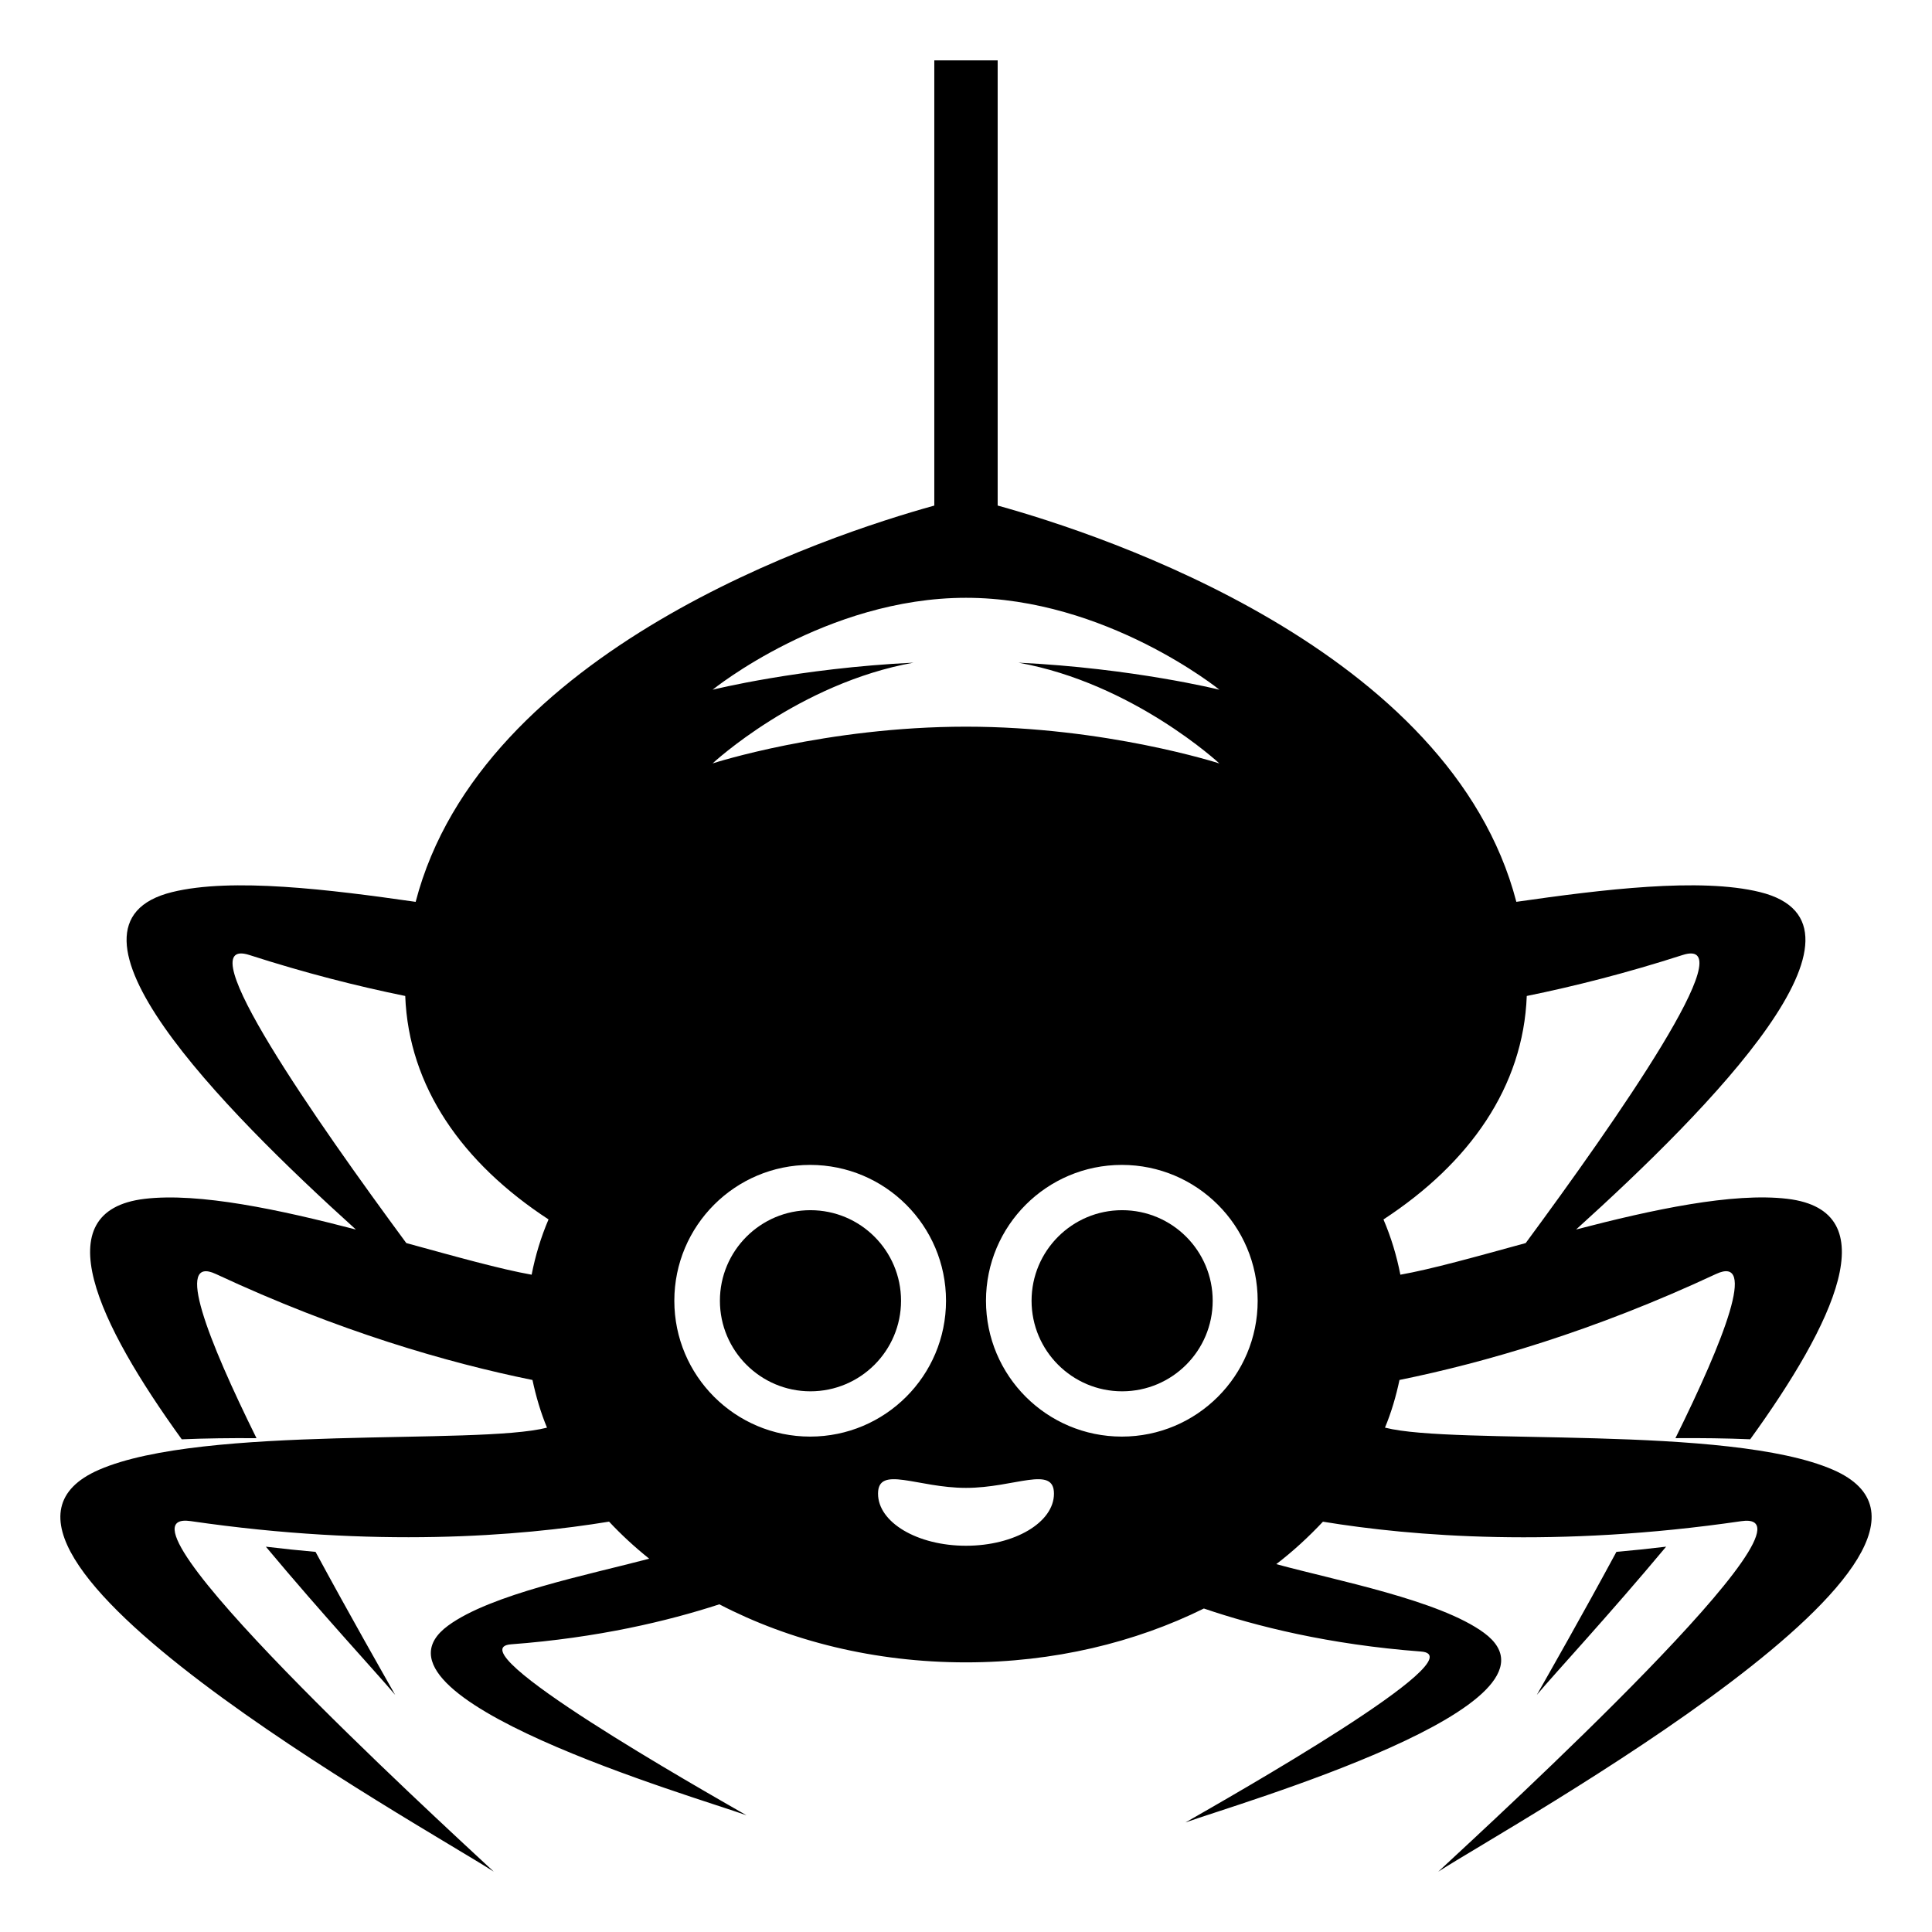
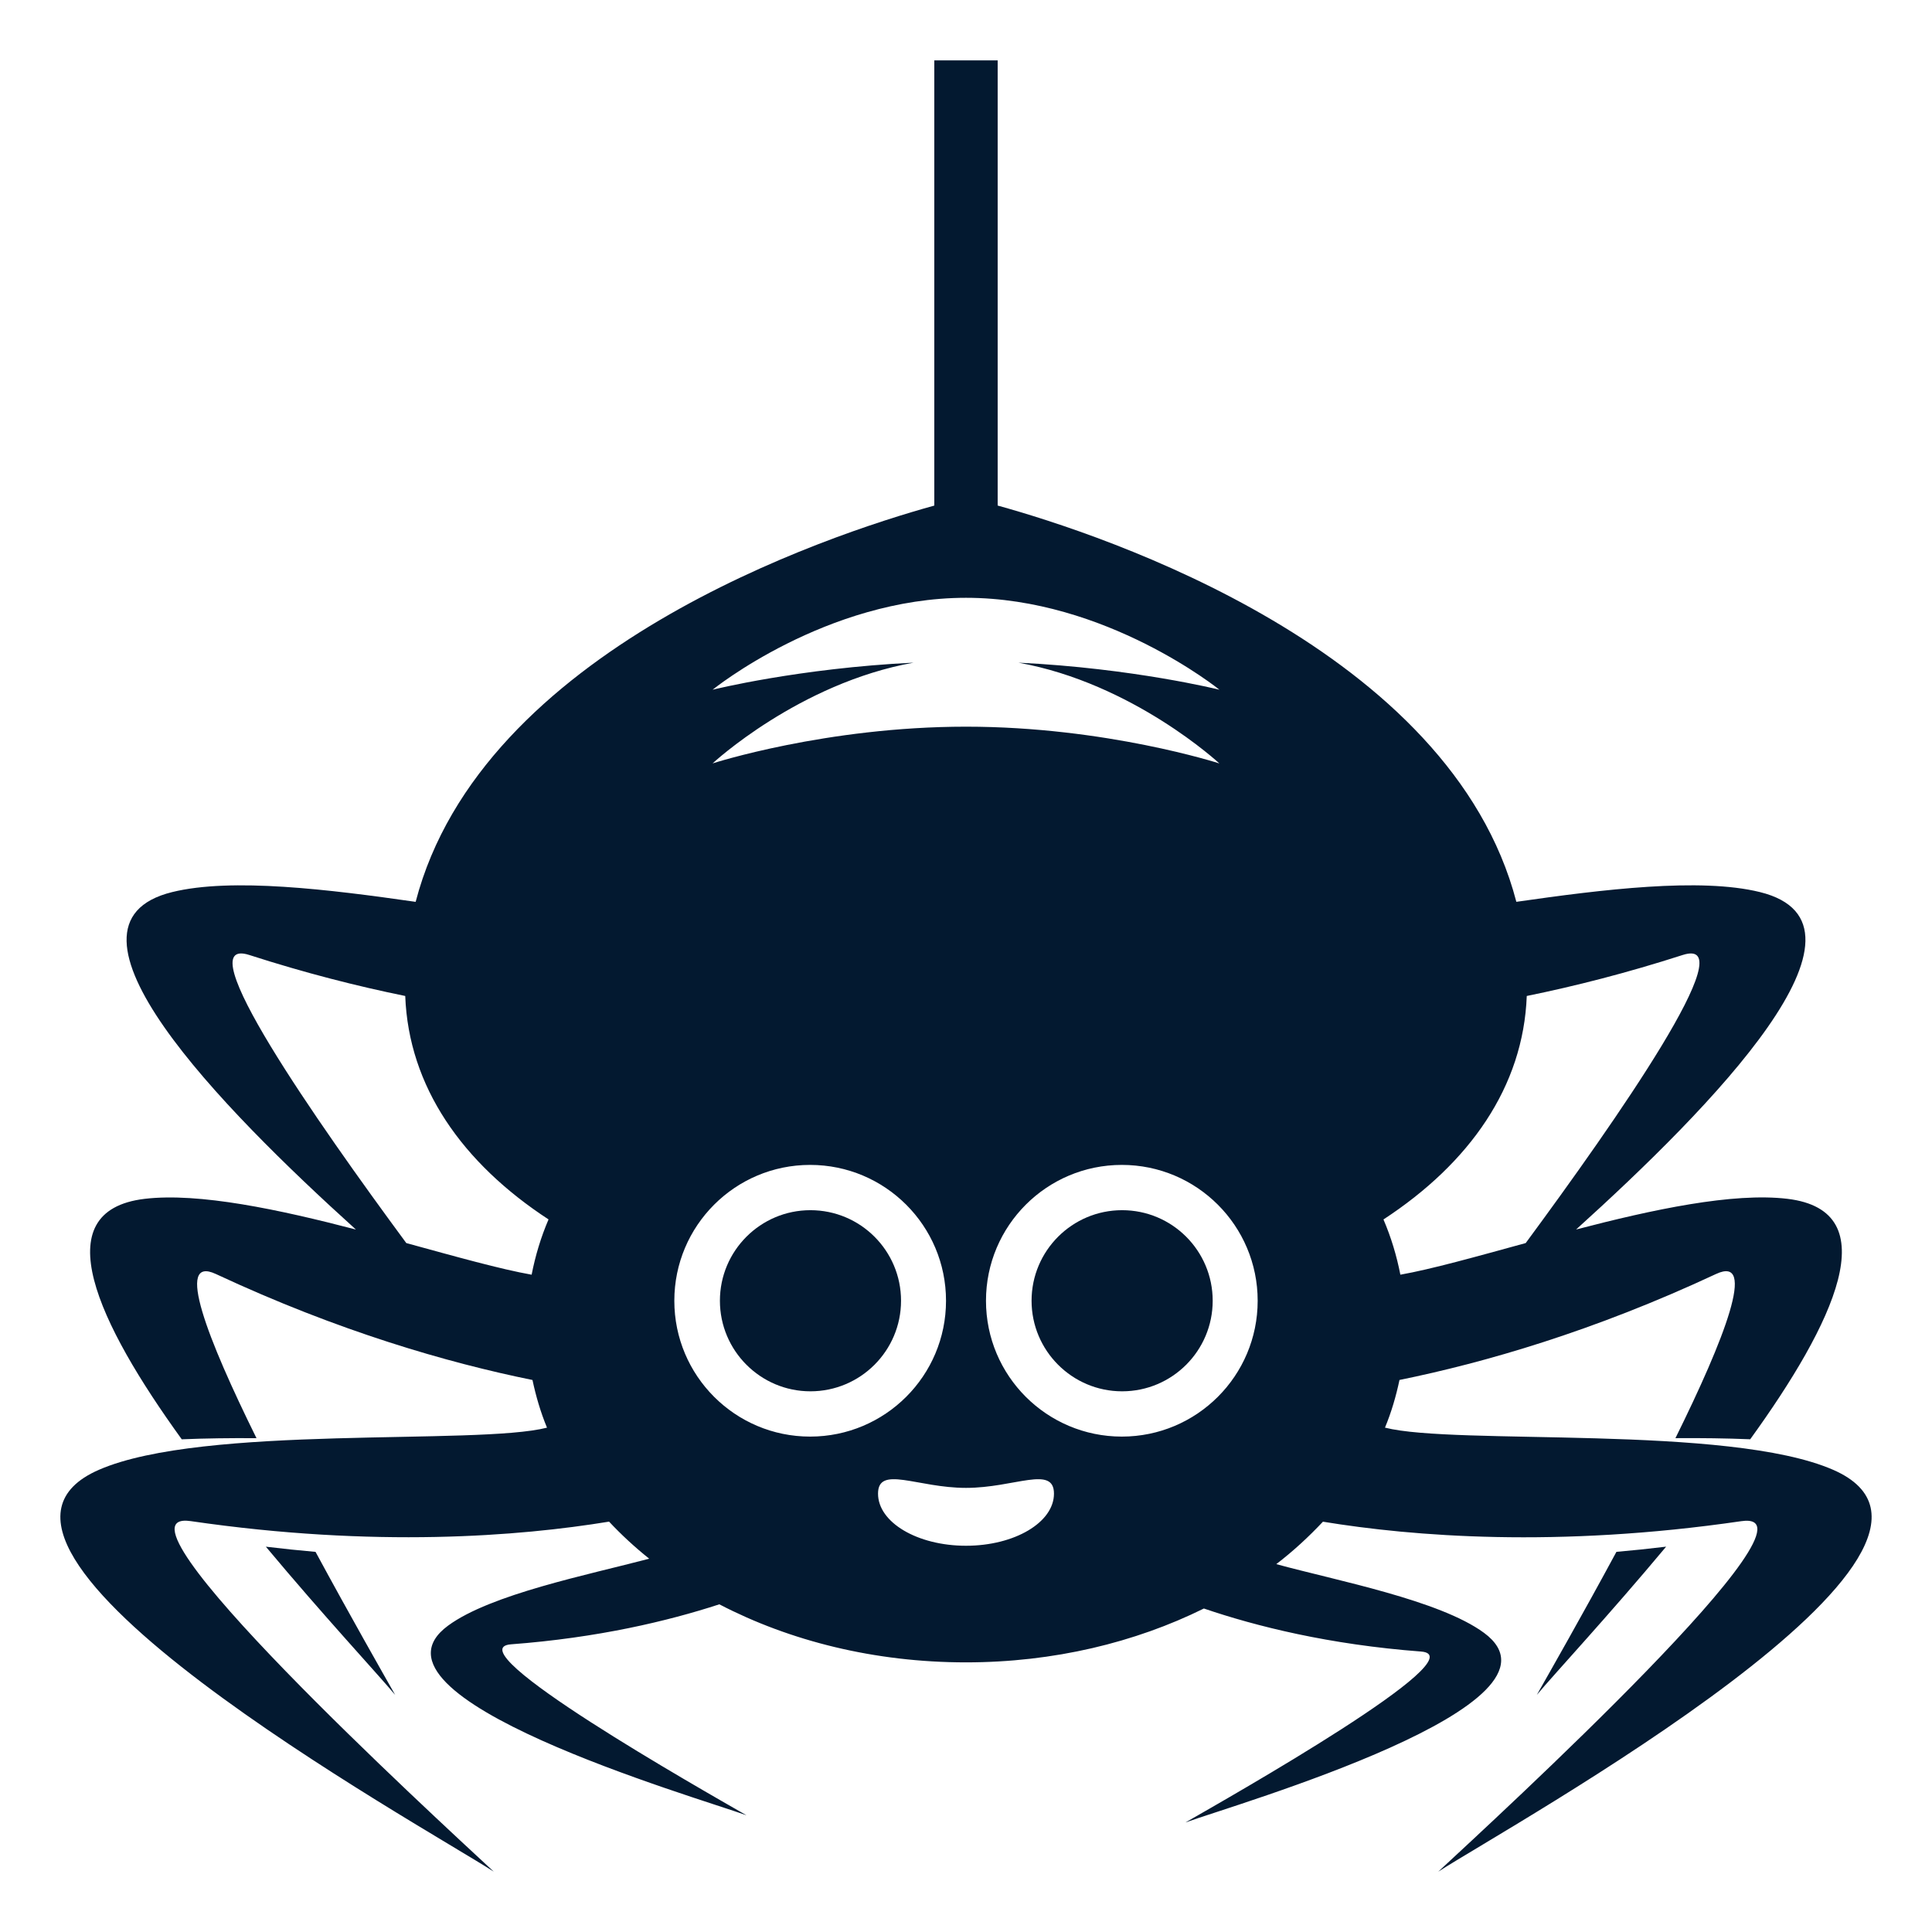
- <svg xmlns="http://www.w3.org/2000/svg" enable-background="new 0 0 64 64" viewBox="0 0 64 64">
+ <svg xmlns="http://www.w3.org/2000/svg" fill="#031930" enable-background="new 0 0 64 64" viewBox="0 0 64 64">
  <path d="m53.546 51.407c-1.156 2.141-2.223 4.007-2.636 4.737.594-.709 2.377-2.626 4.283-4.909-.569.069-1.117.126-1.647.172" />
  <path d="m37.171 40.089c-1.655 0-2.999 1.344-2.999 3 0 1.654 1.344 3 2.999 3 1.659 0 3.001-1.346 3.001-3 0-1.656-1.342-3-3.001-3" />
  <path d="m26.846 40.089c-1.654 0-2.998 1.344-2.998 3 0 1.654 1.344 3 2.998 3 1.659 0 3.002-1.346 3.002-3 0-1.656-1.343-3-3.002-3" />
  <path d="m60.717 48.686c-3.471-1.507-12.521-.8-14.838-1.394.213-.511.366-1.04.481-1.579 2.813-.572 6.417-1.61 10.485-3.51 1.373-.642.278 2.156-1.344 5.438.85-.007 1.682.004 2.477.037 2.775-3.838 4.559-7.57 1.229-7.966-1.803-.214-4.461.355-6.997 1.017 4.474-4.043 10.427-10.108 6.089-11.178-1.978-.487-5.218-.086-8.068.323-2.176-8.357-13.642-12.146-17.182-13.127v-14.747h-2.099v14.748c-3.54.98-15.006 4.77-17.181 13.127-2.851-.409-6.091-.811-8.068-.323-4.337 1.069 1.615 7.135 6.089 11.178-2.536-.661-5.195-1.23-6.997-1.017-3.331.396-1.547 4.128 1.228 7.966.795-.033 1.627-.044 2.476-.037-1.622-3.282-2.717-6.08-1.344-5.438 4.069 1.899 7.672 2.938 10.486 3.51.115.539.269 1.068.481 1.579-2.317.594-11.367-.113-14.838 1.394-5.961 2.588 10.657 11.758 13.074 13.313-1.918-1.783-13.122-12.061-10.038-11.611 6.108.891 10.895.503 13.858.017.406.434.85.844 1.33 1.228-2.023.534-5.247 1.175-6.665 2.219-3.22 2.373 8.197 5.668 9.888 6.281-1.424-.82-9.73-5.518-7.799-5.664 2.875-.216 5.193-.769 6.899-1.325 2.331 1.213 5.142 1.923 8.171 1.923 2.906 0 5.607-.66 7.88-1.784 1.729.589 4.146 1.195 7.192 1.425 1.928.145-6.375 4.842-7.802 5.662 1.692-.613 13.106-3.908 9.89-6.281-1.473-1.083-4.882-1.73-6.882-2.276.566-.433 1.077-.907 1.546-1.406 2.963.486 7.75.874 13.857-.017 3.084-.449-8.119 9.828-10.038 11.611 2.417-1.557 19.037-10.727 13.074-13.316m-43.106-6.46c-1.03-.182-2.508-.597-4.152-1.048-2.961-4.015-7.308-10.223-5.198-9.542 1.839.593 3.567 1.032 5.163 1.357.113 3.002 1.887 5.533 4.747 7.402-.253.59-.437 1.202-.56 1.831m5.995-19.378s3.757-3.045 8.394-3.045 8.395 3.045 8.395 3.045-2.855-.713-6.657-.896c3.801.683 6.655 3.338 6.655 3.338s-3.758-1.218-8.393-1.218c-4.637 0-8.395 1.217-8.395 1.217s2.855-2.655 6.657-3.338c-3.801.184-6.656.897-6.656.897m-1.268 20.241c0-2.485 2.014-4.5 4.498-4.5 2.486 0 4.502 2.015 4.502 4.5 0 2.486-2.016 4.5-4.502 4.5-2.484 0-4.498-2.014-4.498-4.5m9.662 8.116c-1.61 0-2.914-.773-2.914-1.726 0-.95 1.304-.191 2.914-.191 1.609 0 2.914-.759 2.914.191 0 .953-1.305 1.726-2.914 1.726m5.162-3.616c-2.485 0-4.5-2.014-4.5-4.5 0-2.485 2.015-4.5 4.5-4.5 2.484 0 4.5 2.015 4.5 4.5 0 2.486-2.016 4.5-4.5 4.5m13.414-14.596c1.596-.325 3.324-.765 5.163-1.357 2.109-.681-2.237 5.527-5.198 9.542-1.645.451-3.122.866-4.152 1.048-.123-.629-.307-1.24-.56-1.83 2.86-1.87 4.634-4.401 4.747-7.403" />
  <path d="m13.09 56.145c-.413-.73-1.479-2.597-2.637-4.737-.529-.046-1.077-.104-1.646-.172 1.906 2.283 3.689 4.2 4.283 4.909" />
</svg>
